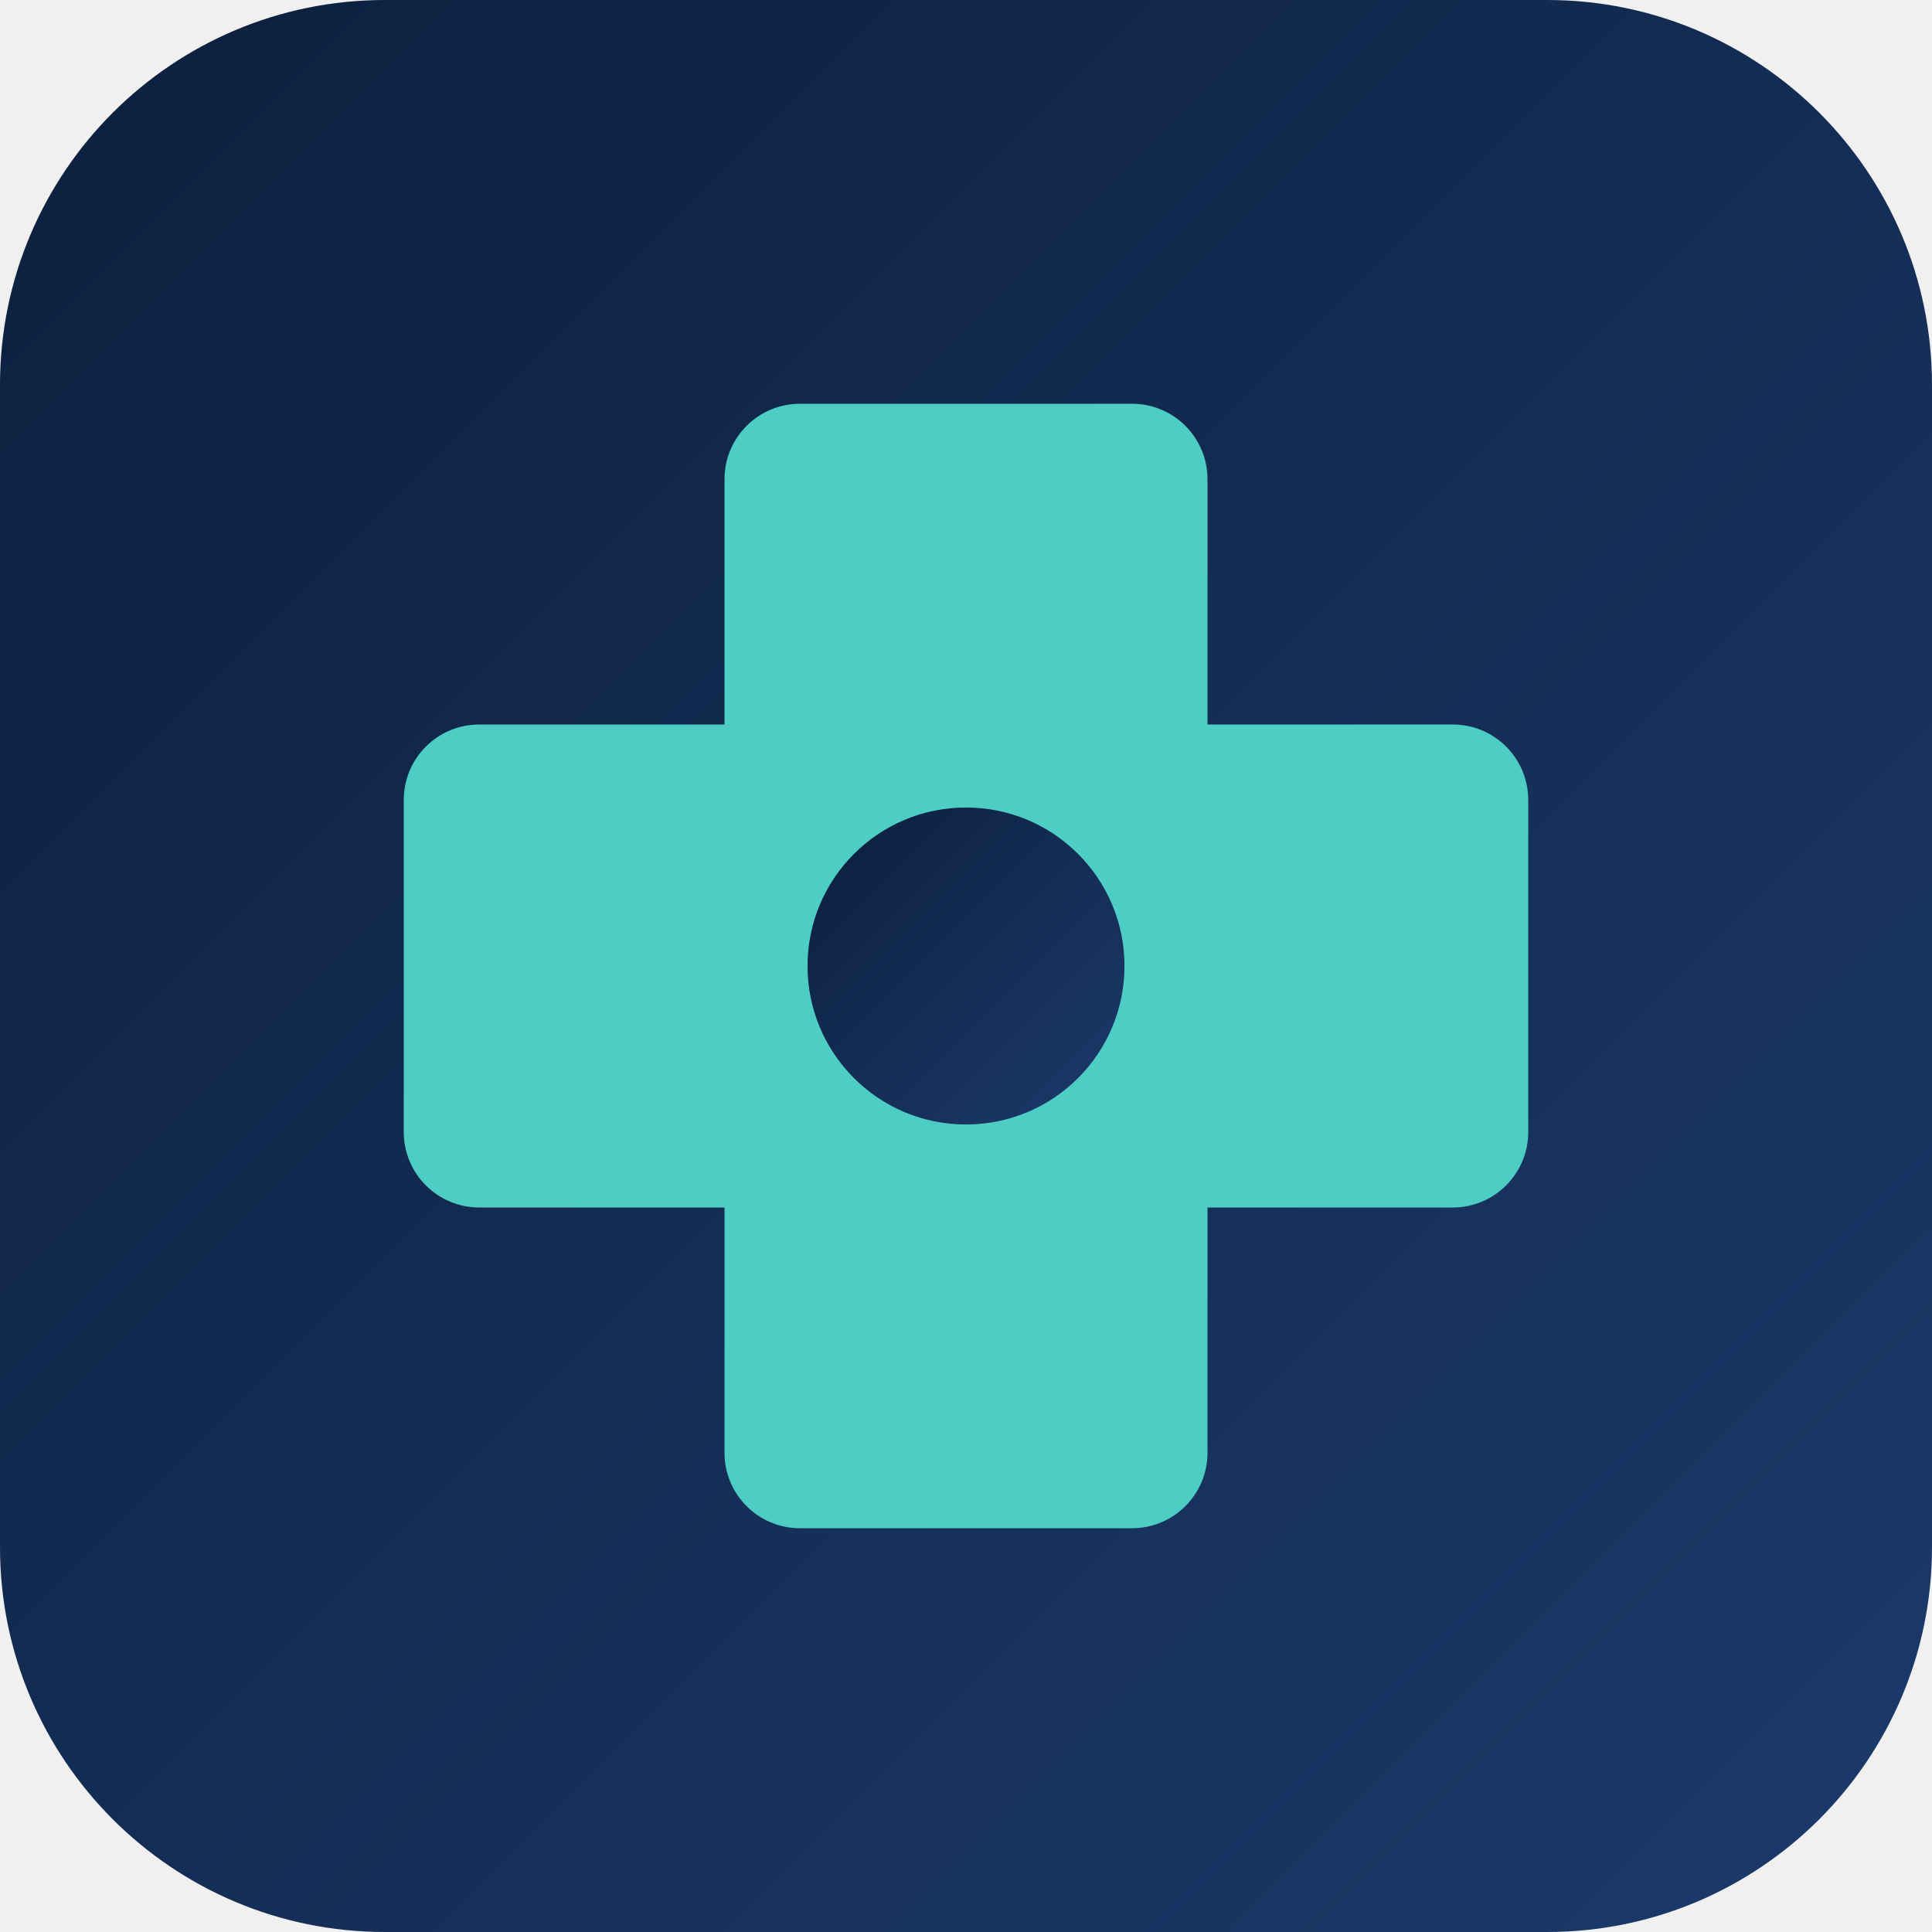
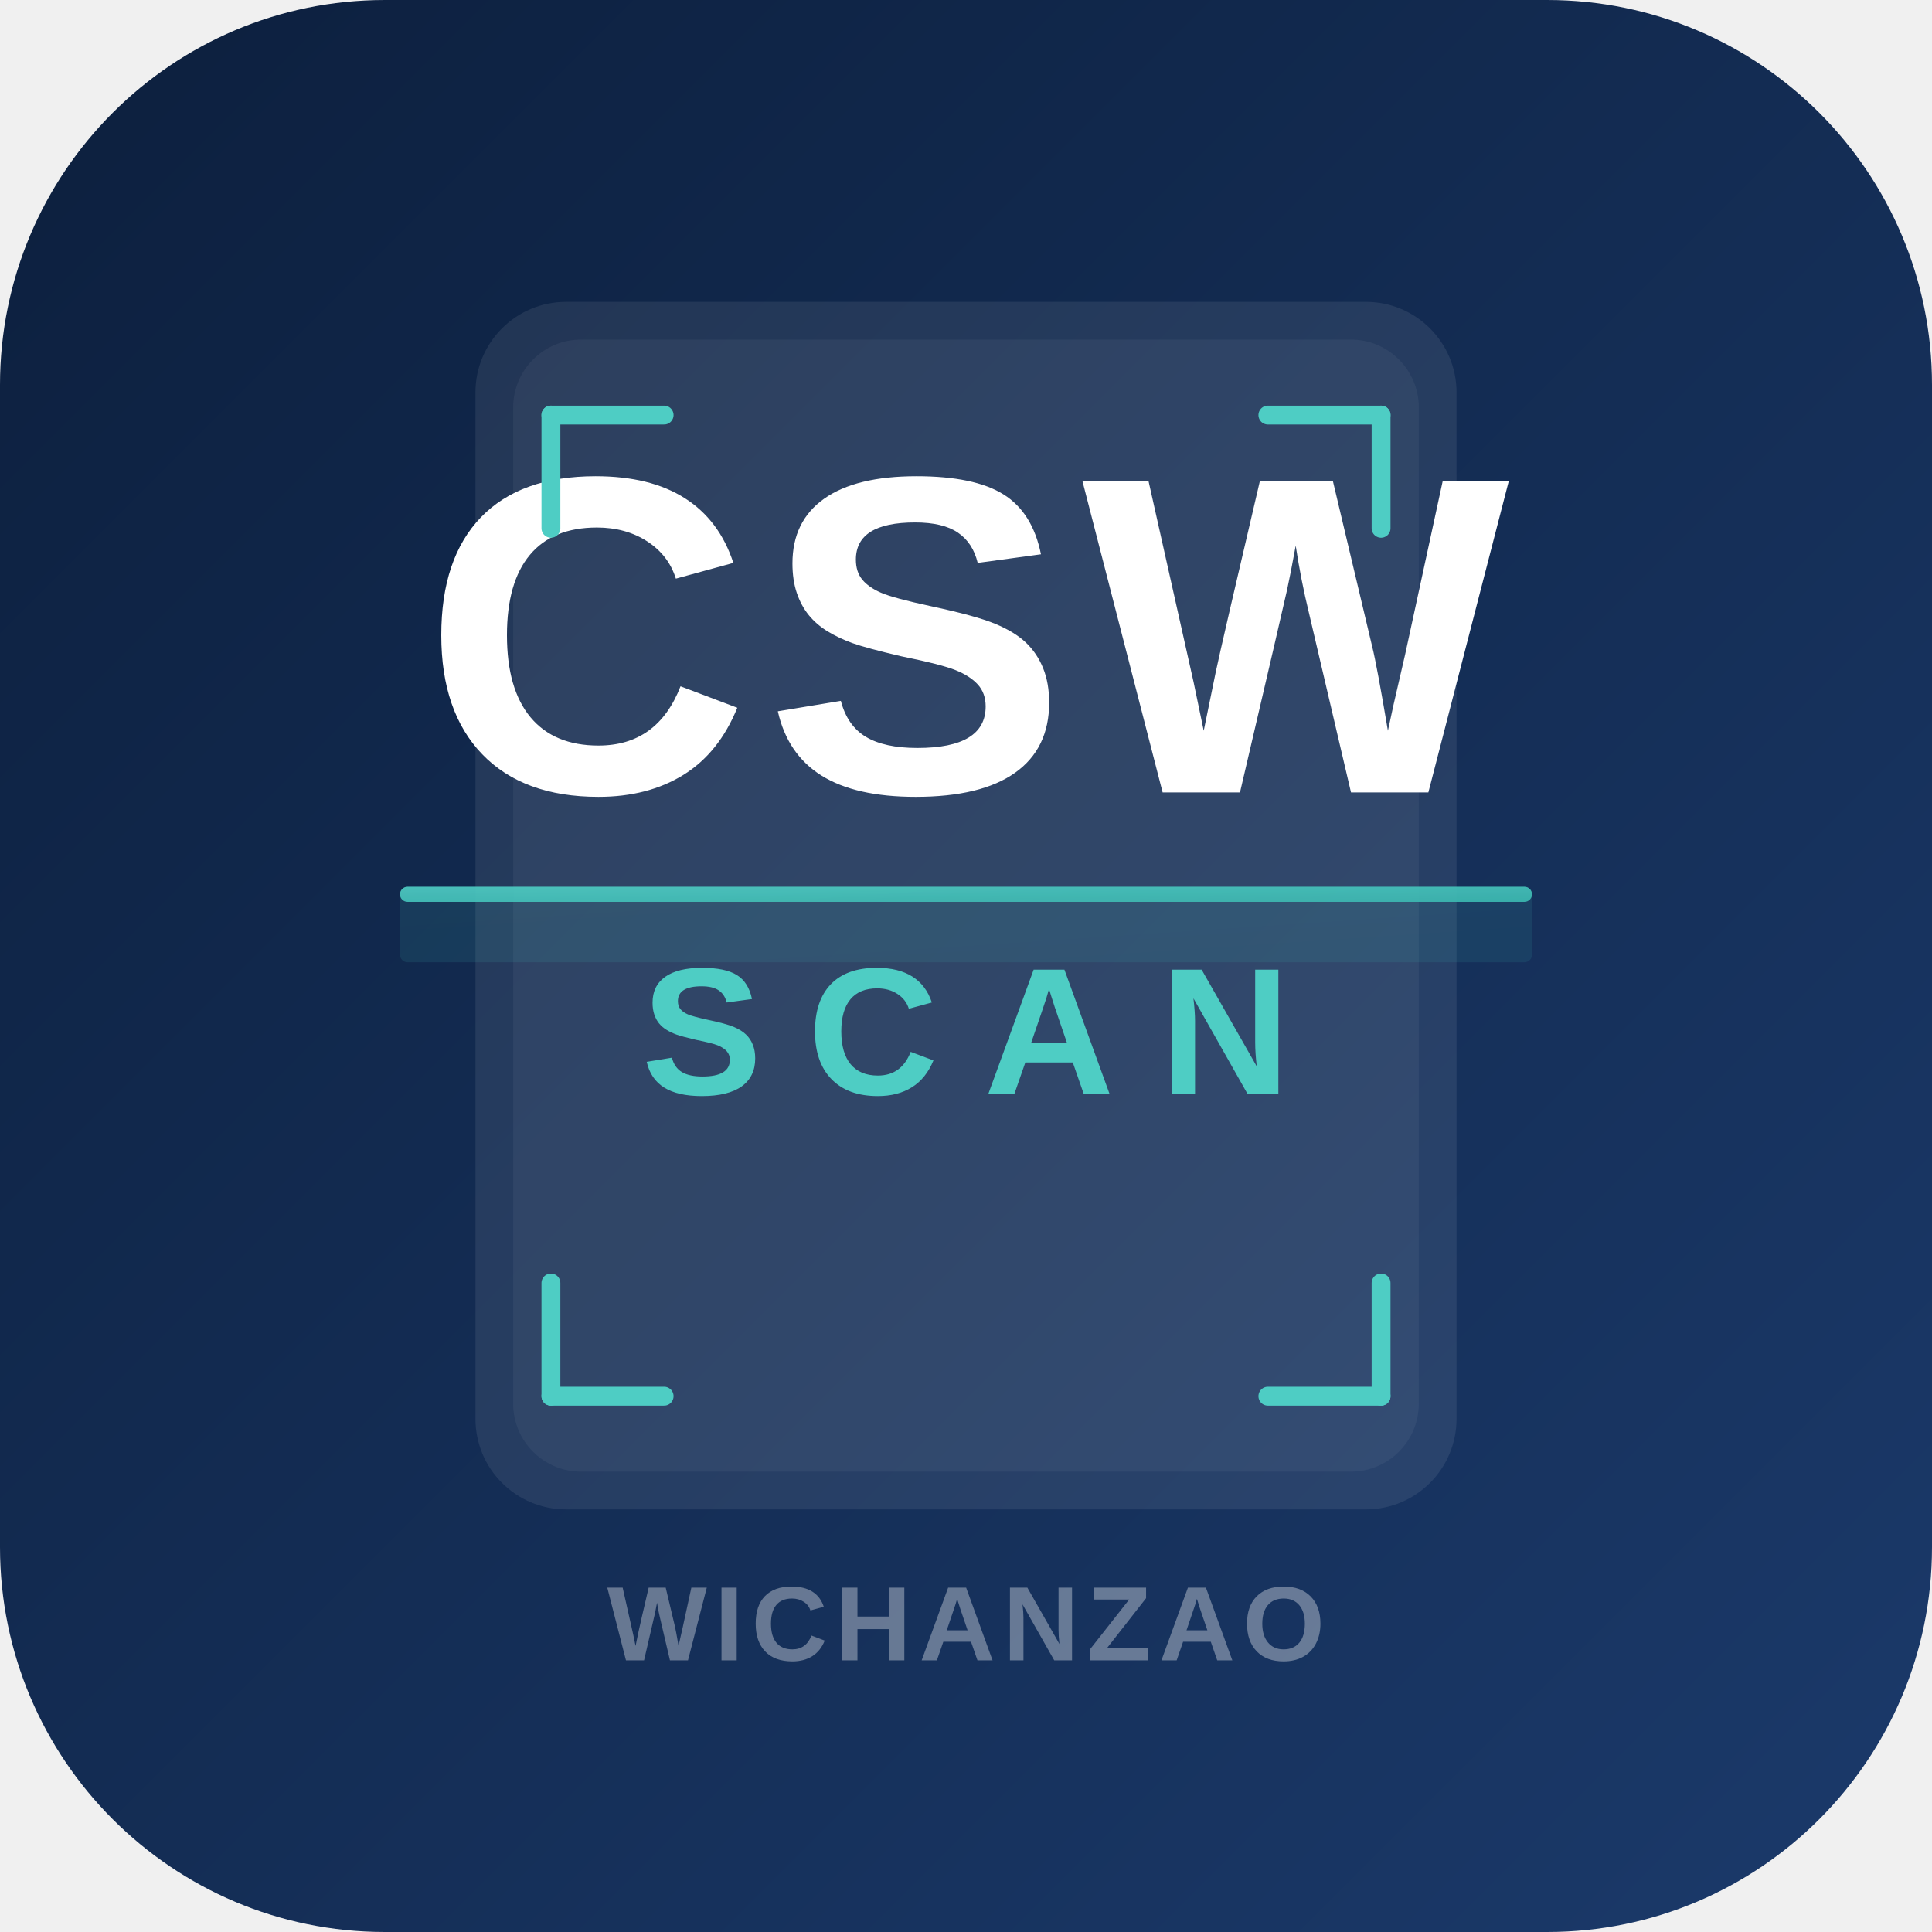
<svg xmlns="http://www.w3.org/2000/svg" width="512" height="512" viewBox="0 0 512 512">
  <defs>
    <linearGradient id="bg" x1="0%" y1="0%" x2="100%" y2="100%">
      <stop offset="0%" style="stop-color:#0C1F3D" />
      <stop offset="100%" style="stop-color:#1B3A6B" />
    </linearGradient>
+     <linearGradient id="teal" x1="0%" y1="0%" x2="100%" y2="100%">
+       <stop offset="0%" style="stop-color:#4ECDC4" />
+       <stop offset="100%" style="stop-color:#3BB8B0" />
+     </linearGradient>
  </defs>
  <rect width="512" height="512" rx="102" fill="url(#bg)" />
-   <rect x="192" y="107" width="128" height="298" rx="20" fill="#4ECDC4" />
-   <rect x="107" y="192" width="298" height="128" rx="20" fill="#4ECDC4" />
-   <circle cx="256" cy="256" r="42" fill="url(#bg)" />
+   <rect x="126" y="80" width="260" height="320" rx="24" fill="rgba(255,255,255,0.08)" />
+   <rect x="136" y="90" width="240" height="300" rx="18" fill="rgba(255,255,255,0.05)" />
+   <rect x="106" y="235" width="300" height="4" rx="2" fill="url(#teal)" opacity="0.9" />
+   <rect x="106" y="235" width="300" height="20" rx="2" fill="url(#teal)" opacity="0.12" />
+   <text x="256" y="210" text-anchor="middle" font-family="Arial,Helvetica,sans-serif" font-weight="900" font-size="120" fill="#FFFFFF" letter-spacing="4">CSW</text>
+   <text x="256" y="290" text-anchor="middle" font-family="Arial,Helvetica,sans-serif" font-weight="600" font-size="48" fill="#4ECDC4" letter-spacing="12">SCAN</text>
+   <path d="M146 110 L146 140" stroke="#4ECDC4" stroke-width="5" stroke-linecap="round" fill="none" />
+   <path d="M146 110 L176 110" stroke="#4ECDC4" stroke-width="5" stroke-linecap="round" fill="none" />
+   <path d="M366 110 L366 140" stroke="#4ECDC4" stroke-width="5" stroke-linecap="round" fill="none" />
+   <path d="M366 110 L336 110" stroke="#4ECDC4" stroke-width="5" stroke-linecap="round" fill="none" />
+   <path d="M146 370 L146 340" stroke="#4ECDC4" stroke-width="5" stroke-linecap="round" fill="none" />
+   <path d="M146 370 L176 370" stroke="#4ECDC4" stroke-width="5" stroke-linecap="round" fill="none" />
+   <path d="M366 370 L366 340" stroke="#4ECDC4" stroke-width="5" stroke-linecap="round" fill="none" />
+   <path d="M366 370 L336 370" stroke="#4ECDC4" stroke-width="5" stroke-linecap="round" fill="none" />
+   <text x="256" y="440" text-anchor="middle" font-family="Arial,Helvetica,sans-serif" font-weight="700" font-size="28" fill="rgba(255,255,255,0.35)" letter-spacing="2">WICHANZAO</text>
</svg>
